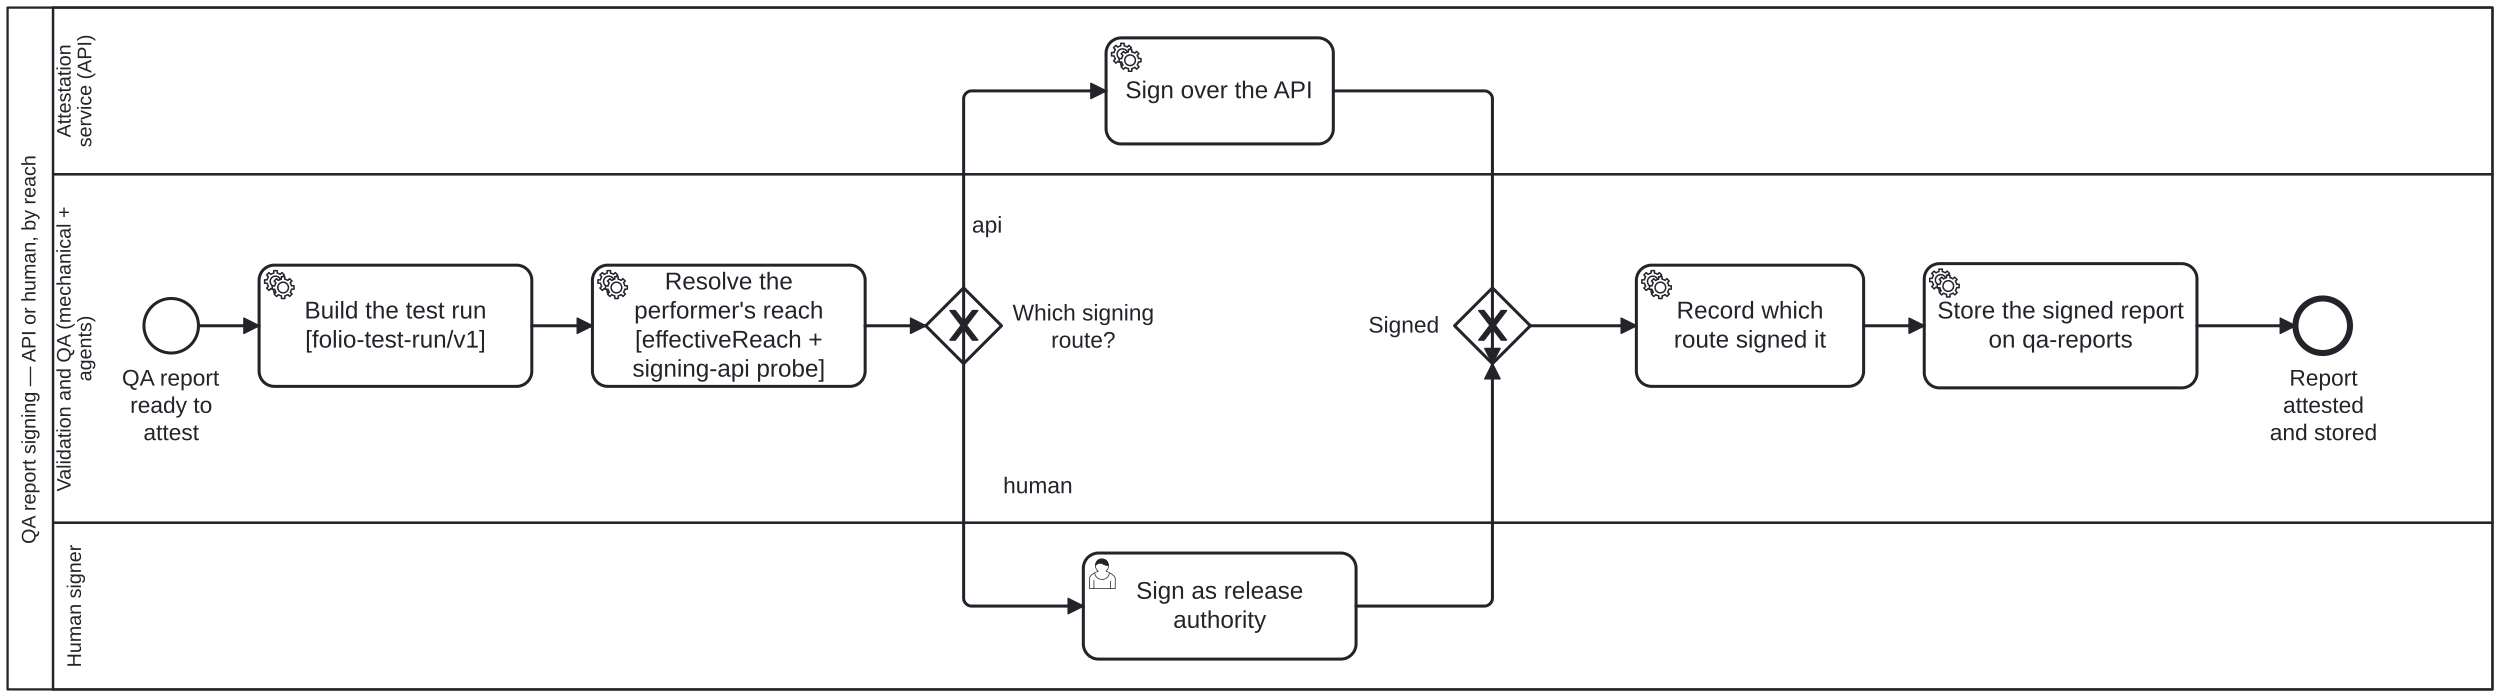
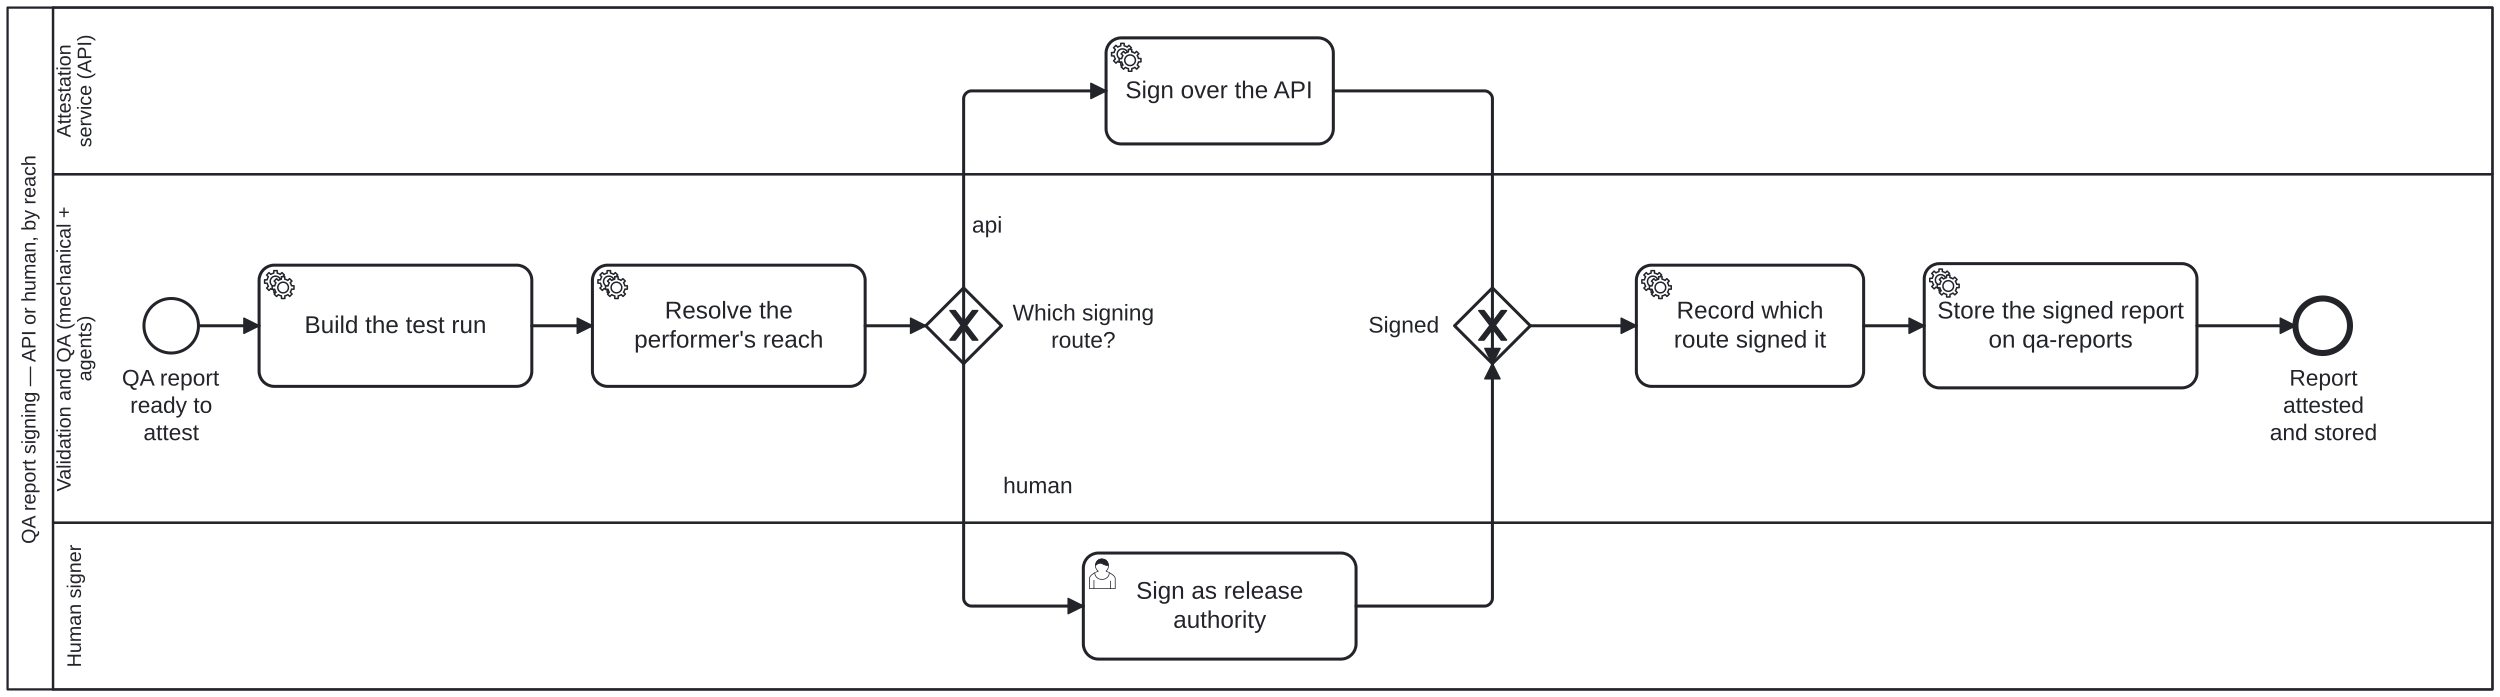
<svg xmlns="http://www.w3.org/2000/svg" width="100%" style="max-width:100%;height:auto" viewBox="155 75 1650 460" version="1.1">
  <rect x="155" y="75" width="1650" height="460" fill="#ffffff" />
  <g class="djs-group">
    <g class="djs-element djs-shape" data-element-id="Participant_QaReportSigning" style="display: block;" transform="matrix(1 0 0 1 160 80)">
      <g class="djs-visual">
        <rect x="0" y="0" width="1640" height="450" rx="0" ry="0" style="stroke-linecap: round; stroke-linejoin: round; stroke: rgb(34, 36, 42); stroke-width: 1.5px; fill: white; fill-opacity: 0.95;" />
        <path style="fill: none; stroke-linecap: round; stroke-linejoin: round; stroke: rgb(34, 36, 42); stroke-width: 1.5px;" d="M30,0L30,450" />
        <text lineHeight="1.05" class="djs-label" transform="matrix(-1.83697e-16 -1 1 -1.83697e-16 0 450)" style="font-family: Arial, sans-serif; font-size: 13px; font-weight: normal; fill: rgb(34, 36, 42);">
          <tspan x="96.022" y="18.413">QA report signing — API or human, by reach</tspan>
        </text>
      </g>
      <rect class="djs-hit djs-hit-all" x="0" y="0" width="1640" height="450" style="fill: none; stroke-opacity: 0; stroke: white; stroke-width: 15px;" />
    </g>
    <g class="djs-children">
      <g class="djs-group">
        <g class="djs-element djs-shape" data-element-id="Lane_Human" style="display: block;" transform="matrix(1 0 0 1 190 420)">
          <g class="djs-visual">
            <rect x="0" y="0" width="1610" height="110" rx="0" ry="0" style="stroke-linecap: round; stroke-linejoin: round; stroke: rgb(34, 36, 42); stroke-width: 1.5px; fill: white; fill-opacity: 0.25;" />
            <text lineHeight="1.05" class="djs-label" transform="matrix(-1.83697e-16 -1 1 -1.83697e-16 0 110)" style="font-family: Arial, sans-serif; font-size: 13px; font-weight: normal; fill: rgb(34, 36, 42);">
              <tspan x="14.537" y="18.413">Human signer</tspan>
            </text>
          </g>
          <rect class="djs-hit djs-hit-all" x="0" y="0" width="1610" height="110" style="fill: none; stroke-opacity: 0; stroke: white; stroke-width: 15px;" />
        </g>
      </g>
      <g class="djs-group">
        <g class="djs-element djs-shape" data-element-id="Lane_Api" style="display: block;" transform="matrix(1 0 0 1 190 80)">
          <g class="djs-visual">
            <rect x="0" y="0" width="1610" height="110" rx="0" ry="0" style="stroke-linecap: round; stroke-linejoin: round; stroke: rgb(34, 36, 42); stroke-width: 1.5px; fill: white; fill-opacity: 0.25;" />
            <text lineHeight="1.05" class="djs-label" transform="matrix(-1.83697e-16 -1 1 -1.83697e-16 0 110)" style="font-family: Arial, sans-serif; font-size: 13px; font-weight: normal; fill: rgb(34, 36, 42);">
              <tspan x="24.287" y="11.588">Attestation </tspan>
              <tspan x="17.8" y="25.238">service (API)</tspan>
            </text>
          </g>
          <rect class="djs-hit djs-hit-all" x="0" y="0" width="1610" height="110" style="fill: none; stroke-opacity: 0; stroke: white; stroke-width: 15px;" />
        </g>
      </g>
      <g class="djs-group">
        <g class="djs-element djs-shape" data-element-id="Lane_Qa" style="display: block;" transform="matrix(1 0 0 1 190 190)">
          <g class="djs-visual">
            <rect x="0" y="0" width="1610" height="230" rx="0" ry="0" style="stroke-linecap: round; stroke-linejoin: round; stroke: rgb(34, 36, 42); stroke-width: 1.5px; fill: white; fill-opacity: 0.25;" />
            <text lineHeight="1.05" class="djs-label" transform="matrix(-1.83697e-16 -1 1 -1.83697e-16 0 230)" style="font-family: Arial, sans-serif; font-size: 13px; font-weight: normal; fill: rgb(34, 36, 42);">
              <tspan x="20.636" y="11.588">Validation and QA (mechanical + </tspan>
              <tspan x="93.32" y="25.238">agents)</tspan>
            </text>
          </g>
          <rect class="djs-hit djs-hit-all" x="0" y="0" width="1610" height="230" style="fill: none; stroke-opacity: 0; stroke: white; stroke-width: 15px;" />
        </g>
      </g>
      <g class="djs-group">
        <g class="djs-element djs-shape" data-element-id="Start_ReportReady" style="display: block;" transform="matrix(1 0 0 1 250 272)">
          <g class="djs-visual">
            <circle cx="18" cy="18" r="18" style="stroke-linecap: round; stroke-linejoin: round; stroke: rgb(34, 36, 42); stroke-width: 2px; fill: white; fill-opacity: 0.95;" />
          </g>
          <rect class="djs-hit djs-hit-all" x="0" y="0" width="36" height="36" style="fill: none; stroke-opacity: 0; stroke: white; stroke-width: 15px;" />
        </g>
      </g>
      <g class="djs-group">
        <g class="djs-element djs-shape" data-element-id="Start_ReportReady_label" style="display: block;" transform="matrix(1 0 0 1 235 316)">
          <g class="djs-visual">
            <text lineHeight="1.2" class="djs-label" style="font-family: Arial, sans-serif; font-size: 15px; font-weight: normal; fill: rgb(34, 36, 42);">
              <tspan x="0.488" y="13.5">QA report </tspan>
              <tspan x="5.9" y="31.5">ready to </tspan>
              <tspan x="14.656" y="49.5">attest</tspan>
            </text>
          </g>
          <rect class="djs-hit djs-hit-all" x="0" y="0" width="66" height="54" style="fill: none; stroke-opacity: 0; stroke: white; stroke-width: 15px;" />
        </g>
      </g>
      <g class="djs-group">
        <g class="djs-element djs-shape" data-element-id="Task_BuildRun" style="display: block;" transform="matrix(1 0 0 1 326 250)">
          <g class="djs-visual">
            <rect x="0" y="0" width="180" height="80" rx="10" ry="10" style="stroke-linecap: round; stroke-linejoin: round; stroke: rgb(34, 36, 42); stroke-width: 2px; fill: white; fill-opacity: 0.95;" />
            <text lineHeight="1.2" class="djs-label" style="font-family: Arial, sans-serif; font-size: 16px; font-weight: normal; fill: rgb(34, 36, 42);">
-               <tspan x="29.965" y="35.2">Build the test run</tspan>
-               <tspan x="30.422" y="54.4">[folio-test-run/v1]</tspan>
+               <tspan x="29.965" y="44.8">Build the test run</tspan>
            </text>
            <circle cx="5" cy="5" r="5" transform="translate(6, 6)" style="stroke-linecap: round; stroke-linejoin: round; stroke: none; stroke-width: 2px; fill: white;" />
            <path d="m 12,18 v -1.713 c 0.352,-0.07 0.704,-0.178 1.048,-0.321 0.344,-0.145 0.666,-0.321 0.966,-0.521 l 1.194,1.18 1.567,-1.577 -1.195,-1.18 c 0.403,-0.614 0.683,-1.299 0.825,-2.018 l 1.622,-0.01 v -2.22 l -1.637,0.01 c -0.073,-0.352 -0.178,-0.7 -0.324,-1.044 -0.145,-0.344 -0.321,-0.664 -0.523,-0.962 l 1.131,-1.136 -1.583,-1.563 -1.13,1.136 c -0.614,-0.401 -1.303,-0.681 -2.023,-0.822 l 0.009,-1.619 h -2.241 l 0.004,1.631 c -0.354,0.074 -0.705,0.18 -1.05,0.324 -0.344,0.144 -0.665,0.321 -0.964,0.52 l -1.17,-1.158 -1.567,1.579 1.168,1.157 c -0.403,0.613 -0.683,1.298 -0.825,2.017 l -1.659,0.003 v 2.222 l 1.672,-0.006 c 0.073,0.351 0.18,0.702 0.324,1.045 0.145,0.344 0.321,0.664 0.523,0.961 l -1.199,1.197 1.584,1.56 1.196,-1.193 c 0.614,0.403 1.303,0.682 2.023,0.823 l 7.19e-4,1.699 h 2.227 z m 0.221,-3.996 c -1.789,0.75 -3.858,-0.093 -4.61,-1.874 -0.752,-1.783 0.091,-3.846 1.88,-4.596 1.788,-0.749 3.857,0.093 4.609,1.874 0.752,1.782 -0.091,3.846 -1.88,4.596 z" style="fill: white; stroke-linecap: round; stroke-linejoin: round; stroke: rgb(34, 36, 42); stroke-width: 1px;" />
            <circle cx="5" cy="5" r="5" transform="translate(11, 10)" style="stroke-linecap: round; stroke-linejoin: round; stroke: none; stroke-width: 2px; fill: white;" />
            <path d="m 17,22 v -1.713 c 0.352,-0.07 0.704,-0.178 1.048,-0.321 0.344,-0.145 0.666,-0.321 0.966,-0.521 l 1.194,1.18 1.567,-1.577 -1.195,-1.18 c 0.403,-0.614 0.683,-1.299 0.825,-2.018 l 1.622,-0.01 v -2.22 l -1.637,0.01 c -0.073,-0.352 -0.178,-0.7 -0.324,-1.044 -0.145,-0.344 -0.321,-0.664 -0.523,-0.962 l 1.131,-1.136 -1.583,-1.563 -1.13,1.136 c -0.614,-0.401 -1.303,-0.681 -2.023,-0.822 l 0.009,-1.619 h -2.241 l 0.004,1.631 c -0.354,0.074 -0.705,0.18 -1.05,0.324 -0.344,0.144 -0.665,0.321 -0.964,0.52 l -1.17,-1.158 -1.567,1.579 1.168,1.157 c -0.403,0.613 -0.683,1.298 -0.825,2.017 l -1.659,0.003 v 2.222 l 1.672,-0.006 c 0.073,0.351 0.18,0.702 0.324,1.045 0.145,0.344 0.321,0.664 0.523,0.961 l -1.199,1.197 1.584,1.56 1.196,-1.193 c 0.614,0.403 1.303,0.682 2.023,0.823 l 7.19e-4,1.699 h 2.227 z m 0.221,-3.996 c -1.789,0.75 -3.858,-0.093 -4.61,-1.874 -0.752,-1.783 0.091,-3.846 1.88,-4.596 1.788,-0.749 3.857,0.093 4.609,1.874 0.752,1.782 -0.091,3.846 -1.88,4.596 z" style="fill: white; stroke-linecap: round; stroke-linejoin: round; stroke: rgb(34, 36, 42); stroke-width: 1px;" />
          </g>
          <rect class="djs-hit djs-hit-all" x="0" y="0" width="180" height="80" style="fill: none; stroke-opacity: 0; stroke: white; stroke-width: 15px;" />
        </g>
      </g>
      <g class="djs-group">
        <g class="djs-element djs-shape" data-element-id="Task_ResolveReach" style="display: block;" transform="matrix(1 0 0 1 546 250)">
          <g class="djs-visual">
            <rect x="0" y="0" width="180" height="80" rx="10" ry="10" style="stroke-linecap: round; stroke-linejoin: round; stroke: rgb(34, 36, 42); stroke-width: 2px; fill: white; fill-opacity: 0.95;" />
            <text lineHeight="1.2" class="djs-label" style="font-family: Arial, sans-serif; font-size: 16px; font-weight: normal; fill: rgb(34, 36, 42);">
-               <tspan x="47.754" y="16">Resolve the </tspan>
-               <tspan x="27.562" y="35.2">performer's reach</tspan>
-               <tspan x="28.109" y="54.4">[effectiveReach + </tspan>
-               <tspan x="26.402" y="73.6">signing-api probe]</tspan>
+               <tspan x="47.754" y="35.2">Resolve the </tspan>
+               <tspan x="27.562" y="54.4">performer's reach</tspan>
            </text>
            <circle cx="5" cy="5" r="5" transform="translate(6, 6)" style="stroke-linecap: round; stroke-linejoin: round; stroke: none; stroke-width: 2px; fill: white;" />
            <path d="m 12,18 v -1.713 c 0.352,-0.07 0.704,-0.178 1.048,-0.321 0.344,-0.145 0.666,-0.321 0.966,-0.521 l 1.194,1.18 1.567,-1.577 -1.195,-1.18 c 0.403,-0.614 0.683,-1.299 0.825,-2.018 l 1.622,-0.01 v -2.22 l -1.637,0.01 c -0.073,-0.352 -0.178,-0.7 -0.324,-1.044 -0.145,-0.344 -0.321,-0.664 -0.523,-0.962 l 1.131,-1.136 -1.583,-1.563 -1.13,1.136 c -0.614,-0.401 -1.303,-0.681 -2.023,-0.822 l 0.009,-1.619 h -2.241 l 0.004,1.631 c -0.354,0.074 -0.705,0.18 -1.05,0.324 -0.344,0.144 -0.665,0.321 -0.964,0.52 l -1.17,-1.158 -1.567,1.579 1.168,1.157 c -0.403,0.613 -0.683,1.298 -0.825,2.017 l -1.659,0.003 v 2.222 l 1.672,-0.006 c 0.073,0.351 0.18,0.702 0.324,1.045 0.145,0.344 0.321,0.664 0.523,0.961 l -1.199,1.197 1.584,1.56 1.196,-1.193 c 0.614,0.403 1.303,0.682 2.023,0.823 l 7.19e-4,1.699 h 2.227 z m 0.221,-3.996 c -1.789,0.75 -3.858,-0.093 -4.61,-1.874 -0.752,-1.783 0.091,-3.846 1.88,-4.596 1.788,-0.749 3.857,0.093 4.609,1.874 0.752,1.782 -0.091,3.846 -1.88,4.596 z" style="fill: white; stroke-linecap: round; stroke-linejoin: round; stroke: rgb(34, 36, 42); stroke-width: 1px;" />
            <circle cx="5" cy="5" r="5" transform="translate(11, 10)" style="stroke-linecap: round; stroke-linejoin: round; stroke: none; stroke-width: 2px; fill: white;" />
            <path d="m 17,22 v -1.713 c 0.352,-0.07 0.704,-0.178 1.048,-0.321 0.344,-0.145 0.666,-0.321 0.966,-0.521 l 1.194,1.18 1.567,-1.577 -1.195,-1.18 c 0.403,-0.614 0.683,-1.299 0.825,-2.018 l 1.622,-0.01 v -2.22 l -1.637,0.01 c -0.073,-0.352 -0.178,-0.7 -0.324,-1.044 -0.145,-0.344 -0.321,-0.664 -0.523,-0.962 l 1.131,-1.136 -1.583,-1.563 -1.13,1.136 c -0.614,-0.401 -1.303,-0.681 -2.023,-0.822 l 0.009,-1.619 h -2.241 l 0.004,1.631 c -0.354,0.074 -0.705,0.18 -1.05,0.324 -0.344,0.144 -0.665,0.321 -0.964,0.52 l -1.17,-1.158 -1.567,1.579 1.168,1.157 c -0.403,0.613 -0.683,1.298 -0.825,2.017 l -1.659,0.003 v 2.222 l 1.672,-0.006 c 0.073,0.351 0.18,0.702 0.324,1.045 0.145,0.344 0.321,0.664 0.523,0.961 l -1.199,1.197 1.584,1.56 1.196,-1.193 c 0.614,0.403 1.303,0.682 2.023,0.823 l 7.19e-4,1.699 h 2.227 z m 0.221,-3.996 c -1.789,0.75 -3.858,-0.093 -4.61,-1.874 -0.752,-1.783 0.091,-3.846 1.88,-4.596 1.788,-0.749 3.857,0.093 4.609,1.874 0.752,1.782 -0.091,3.846 -1.88,4.596 z" style="fill: white; stroke-linecap: round; stroke-linejoin: round; stroke: rgb(34, 36, 42); stroke-width: 1px;" />
          </g>
          <rect class="djs-hit djs-hit-all" x="0" y="0" width="180" height="80" style="fill: none; stroke-opacity: 0; stroke: white; stroke-width: 15px;" />
        </g>
      </g>
      <g class="djs-group">
        <g class="djs-element djs-shape" data-element-id="Gateway_SigningRoute" style="display: block;" transform="matrix(1 0 0 1 766 265)">
          <g class="djs-visual">
            <polygon points="25,0 50,25 25,50 0,25" style="stroke-linecap: round; stroke-linejoin: round; stroke: rgb(34, 36, 42); stroke-width: 2px; fill: white; fill-opacity: 0.95;" />
            <path d="m 16,15 7.429,9.714 -7.429,9.714 3.429,0 5.714,-7.464 5.714,7.464 3.429,0 -7.429,-9.714 7.429,-9.714 -3.429,0 -5.714,7.464 -5.714,-7.464 -3.429,0 z" style="fill: rgb(34, 36, 42); stroke-linecap: round; stroke-linejoin: round; stroke: rgb(34, 36, 42); stroke-width: 1px;" />
          </g>
          <rect class="djs-hit djs-hit-all" x="0" y="0" width="50" height="50" style="fill: none; stroke-opacity: 0; stroke: white; stroke-width: 15px;" />
        </g>
      </g>
      <g class="djs-group">
        <g class="djs-element djs-shape" data-element-id="Gateway_SigningRoute_label" style="display: block;" transform="matrix(1 0 0 1 823 273)">
          <g class="djs-visual">
            <text lineHeight="1.2" class="djs-label" style="font-family: Arial, sans-serif; font-size: 15px; font-weight: normal; fill: rgb(34, 36, 42);">
              <tspan x="0.312" y="13.5">Which signing</tspan>
              <tspan x="25.734" y="31.5">route?</tspan>
            </text>
          </g>
          <rect class="djs-hit djs-hit-all" x="0" y="0" width="94" height="36" style="fill: none; stroke-opacity: 0; stroke: white; stroke-width: 15px;" />
        </g>
      </g>
      <g class="djs-group">
        <g class="djs-element djs-shape" data-element-id="Task_ApiSign" style="display: block;" transform="matrix(1 0 0 1 885 100)">
          <g class="djs-visual">
            <rect x="0" y="0" width="150" height="70" rx="10" ry="10" style="stroke-linecap: round; stroke-linejoin: round; stroke: rgb(34, 36, 42); stroke-width: 2px; fill: white; fill-opacity: 0.95;" />
            <text lineHeight="1.2" class="djs-label" style="font-family: Arial, sans-serif; font-size: 16px; font-weight: normal; fill: rgb(34, 36, 42);">
              <tspan x="12.742" y="39.8">Sign over the API</tspan>
            </text>
            <circle cx="5" cy="5" r="5" transform="translate(6, 6)" style="stroke-linecap: round; stroke-linejoin: round; stroke: none; stroke-width: 2px; fill: white;" />
            <path d="m 12,18 v -1.713 c 0.352,-0.07 0.704,-0.178 1.048,-0.321 0.344,-0.145 0.666,-0.321 0.966,-0.521 l 1.194,1.18 1.567,-1.577 -1.195,-1.18 c 0.403,-0.614 0.683,-1.299 0.825,-2.018 l 1.622,-0.01 v -2.22 l -1.637,0.01 c -0.073,-0.352 -0.178,-0.7 -0.324,-1.044 -0.145,-0.344 -0.321,-0.664 -0.523,-0.962 l 1.131,-1.136 -1.583,-1.563 -1.13,1.136 c -0.614,-0.401 -1.303,-0.681 -2.023,-0.822 l 0.009,-1.619 h -2.241 l 0.004,1.631 c -0.354,0.074 -0.705,0.18 -1.05,0.324 -0.344,0.144 -0.665,0.321 -0.964,0.52 l -1.17,-1.158 -1.567,1.579 1.168,1.157 c -0.403,0.613 -0.683,1.298 -0.825,2.017 l -1.659,0.003 v 2.222 l 1.672,-0.006 c 0.073,0.351 0.18,0.702 0.324,1.045 0.145,0.344 0.321,0.664 0.523,0.961 l -1.199,1.197 1.584,1.56 1.196,-1.193 c 0.614,0.403 1.303,0.682 2.023,0.823 l 7.19e-4,1.699 h 2.227 z m 0.221,-3.996 c -1.789,0.75 -3.858,-0.093 -4.61,-1.874 -0.752,-1.783 0.091,-3.846 1.88,-4.596 1.788,-0.749 3.857,0.093 4.609,1.874 0.752,1.782 -0.091,3.846 -1.88,4.596 z" style="fill: white; stroke-linecap: round; stroke-linejoin: round; stroke: rgb(34, 36, 42); stroke-width: 1px;" />
            <circle cx="5" cy="5" r="5" transform="translate(11, 10)" style="stroke-linecap: round; stroke-linejoin: round; stroke: none; stroke-width: 2px; fill: white;" />
            <path d="m 17,22 v -1.713 c 0.352,-0.07 0.704,-0.178 1.048,-0.321 0.344,-0.145 0.666,-0.321 0.966,-0.521 l 1.194,1.18 1.567,-1.577 -1.195,-1.18 c 0.403,-0.614 0.683,-1.299 0.825,-2.018 l 1.622,-0.01 v -2.22 l -1.637,0.01 c -0.073,-0.352 -0.178,-0.7 -0.324,-1.044 -0.145,-0.344 -0.321,-0.664 -0.523,-0.962 l 1.131,-1.136 -1.583,-1.563 -1.13,1.136 c -0.614,-0.401 -1.303,-0.681 -2.023,-0.822 l 0.009,-1.619 h -2.241 l 0.004,1.631 c -0.354,0.074 -0.705,0.18 -1.05,0.324 -0.344,0.144 -0.665,0.321 -0.964,0.52 l -1.17,-1.158 -1.567,1.579 1.168,1.157 c -0.403,0.613 -0.683,1.298 -0.825,2.017 l -1.659,0.003 v 2.222 l 1.672,-0.006 c 0.073,0.351 0.18,0.702 0.324,1.045 0.145,0.344 0.321,0.664 0.523,0.961 l -1.199,1.197 1.584,1.56 1.196,-1.193 c 0.614,0.403 1.303,0.682 2.023,0.823 l 7.19e-4,1.699 h 2.227 z m 0.221,-3.996 c -1.789,0.75 -3.858,-0.093 -4.61,-1.874 -0.752,-1.783 0.091,-3.846 1.88,-4.596 1.788,-0.749 3.857,0.093 4.609,1.874 0.752,1.782 -0.091,3.846 -1.88,4.596 z" style="fill: white; stroke-linecap: round; stroke-linejoin: round; stroke: rgb(34, 36, 42); stroke-width: 1px;" />
          </g>
          <rect class="djs-hit djs-hit-all" x="0" y="0" width="150" height="70" style="fill: none; stroke-opacity: 0; stroke: white; stroke-width: 15px;" />
        </g>
      </g>
      <g class="djs-group">
        <g class="djs-element djs-shape" data-element-id="Task_HumanSign" style="display: block;" transform="matrix(1 0 0 1 870 440)">
          <g class="djs-visual">
            <rect x="0" y="0" width="180" height="70" rx="10" ry="10" style="stroke-linecap: round; stroke-linejoin: round; stroke: rgb(34, 36, 42); stroke-width: 2px; fill: white; fill-opacity: 0.95;" />
            <text lineHeight="1.2" class="djs-label" style="font-family: Arial, sans-serif; font-size: 16px; font-weight: normal; fill: rgb(34, 36, 42);">
              <tspan x="34.855" y="30.2">Sign as release </tspan>
              <tspan x="59.316" y="49.4">authority</tspan>
            </text>
            <path d="m 15,12 c 0.909,-0.845 1.594,-2.049 1.594,-3.385 0,-2.554 -1.805,-4.622 -4.357,-4.622 -2.552,0 -4.288,2.068 -4.288,4.622 0,1.348 0.974,2.562 1.896,3.405 -0.529,0.187 -5.669,2.097 -5.794,4.756 v 6.718 h 17 v -6.718 c 0,-2.298 -5.528,-4.595 -6.051,-4.776 zm -8,6 l 0,5.5 m 11,0 l 0,-5" style="fill: white; stroke-linecap: round; stroke-linejoin: round; stroke: rgb(34, 36, 42); stroke-width: 0.5px;" />
            <path d="m 15,12 m 2.162,1.009 c 0,2.447 -2.158,4.431 -4.821,4.431 -2.665,0 -4.822,-1.981 -4.822,-4.431 " style="fill: white; stroke-linecap: round; stroke-linejoin: round; stroke: rgb(34, 36, 42); stroke-width: 0.5px;" />
            <path d="m 15,12 m -6.9,-3.80 c 0,0 2.251,-2.358 4.274,-1.177 2.024,1.181 4.221,1.537 4.124,0.965 -0.098,-0.57 -0.117,-3.791 -4.191,-4.136 -3.575,0.001 -4.208,3.367 -4.207,4.348 z" style="fill: rgb(34, 36, 42); stroke-linecap: round; stroke-linejoin: round; stroke: rgb(34, 36, 42); stroke-width: 0.5px;" />
          </g>
          <rect class="djs-hit djs-hit-all" x="0" y="0" width="180" height="70" style="fill: none; stroke-opacity: 0; stroke: white; stroke-width: 15px;" />
        </g>
      </g>
      <g class="djs-group">
        <g class="djs-element djs-shape" data-element-id="Gateway_Signed" style="display: block;" transform="matrix(1 0 0 1 1115 265)">
          <g class="djs-visual">
            <polygon points="25,0 50,25 25,50 0,25" style="stroke-linecap: round; stroke-linejoin: round; stroke: rgb(34, 36, 42); stroke-width: 2px; fill: white; fill-opacity: 0.95;" />
            <path d="m 16,15 7.429,9.714 -7.429,9.714 3.429,0 5.714,-7.464 5.714,7.464 3.429,0 -7.429,-9.714 7.429,-9.714 -3.429,0 -5.714,7.464 -5.714,-7.464 -3.429,0 z" style="fill: rgb(34, 36, 42); stroke-linecap: round; stroke-linejoin: round; stroke: rgb(34, 36, 42); stroke-width: 1px;" />
          </g>
          <rect class="djs-hit djs-hit-all" x="0" y="0" width="50" height="50" style="fill: none; stroke-opacity: 0; stroke: white; stroke-width: 15px;" />
        </g>
      </g>
      <g class="djs-group">
        <g class="djs-element djs-shape" data-element-id="Gateway_Signed_label" style="display: block;" transform="matrix(1 0 0 1 1058 281)">
          <g class="djs-visual">
            <text lineHeight="1.2" class="djs-label" style="font-family: Arial, sans-serif; font-size: 15px; font-weight: normal; fill: rgb(34, 36, 42);">
              <tspan x="0.147" y="13.5">Signed</tspan>
            </text>
          </g>
          <rect class="djs-hit djs-hit-all" x="0" y="0" width="47" height="18" style="fill: none; stroke-opacity: 0; stroke: white; stroke-width: 15px;" />
        </g>
      </g>
      <g class="djs-group">
        <g class="djs-element djs-shape" data-element-id="Task_RecordAttestation" style="display: block;" transform="matrix(1 0 0 1 1235 250)">
          <g class="djs-visual">
            <rect x="0" y="0" width="150" height="80" rx="10" ry="10" style="stroke-linecap: round; stroke-linejoin: round; stroke: rgb(34, 36, 42); stroke-width: 2px; fill: white; fill-opacity: 0.95;" />
            <text lineHeight="1.2" class="djs-label" style="font-family: Arial, sans-serif; font-size: 16px; font-weight: normal; fill: rgb(34, 36, 42);">
              <tspan x="26.535" y="35.2">Record which </tspan>
              <tspan x="24.746" y="54.4">route signed it</tspan>
            </text>
            <circle cx="5" cy="5" r="5" transform="translate(6, 6)" style="stroke-linecap: round; stroke-linejoin: round; stroke: none; stroke-width: 2px; fill: white;" />
            <path d="m 12,18 v -1.713 c 0.352,-0.07 0.704,-0.178 1.048,-0.321 0.344,-0.145 0.666,-0.321 0.966,-0.521 l 1.194,1.18 1.567,-1.577 -1.195,-1.18 c 0.403,-0.614 0.683,-1.299 0.825,-2.018 l 1.622,-0.01 v -2.22 l -1.637,0.01 c -0.073,-0.352 -0.178,-0.7 -0.324,-1.044 -0.145,-0.344 -0.321,-0.664 -0.523,-0.962 l 1.131,-1.136 -1.583,-1.563 -1.13,1.136 c -0.614,-0.401 -1.303,-0.681 -2.023,-0.822 l 0.009,-1.619 h -2.241 l 0.004,1.631 c -0.354,0.074 -0.705,0.18 -1.05,0.324 -0.344,0.144 -0.665,0.321 -0.964,0.52 l -1.17,-1.158 -1.567,1.579 1.168,1.157 c -0.403,0.613 -0.683,1.298 -0.825,2.017 l -1.659,0.003 v 2.222 l 1.672,-0.006 c 0.073,0.351 0.18,0.702 0.324,1.045 0.145,0.344 0.321,0.664 0.523,0.961 l -1.199,1.197 1.584,1.56 1.196,-1.193 c 0.614,0.403 1.303,0.682 2.023,0.823 l 7.19e-4,1.699 h 2.227 z m 0.221,-3.996 c -1.789,0.75 -3.858,-0.093 -4.61,-1.874 -0.752,-1.783 0.091,-3.846 1.88,-4.596 1.788,-0.749 3.857,0.093 4.609,1.874 0.752,1.782 -0.091,3.846 -1.88,4.596 z" style="fill: white; stroke-linecap: round; stroke-linejoin: round; stroke: rgb(34, 36, 42); stroke-width: 1px;" />
            <circle cx="5" cy="5" r="5" transform="translate(11, 10)" style="stroke-linecap: round; stroke-linejoin: round; stroke: none; stroke-width: 2px; fill: white;" />
            <path d="m 17,22 v -1.713 c 0.352,-0.07 0.704,-0.178 1.048,-0.321 0.344,-0.145 0.666,-0.321 0.966,-0.521 l 1.194,1.18 1.567,-1.577 -1.195,-1.18 c 0.403,-0.614 0.683,-1.299 0.825,-2.018 l 1.622,-0.01 v -2.22 l -1.637,0.01 c -0.073,-0.352 -0.178,-0.7 -0.324,-1.044 -0.145,-0.344 -0.321,-0.664 -0.523,-0.962 l 1.131,-1.136 -1.583,-1.563 -1.13,1.136 c -0.614,-0.401 -1.303,-0.681 -2.023,-0.822 l 0.009,-1.619 h -2.241 l 0.004,1.631 c -0.354,0.074 -0.705,0.18 -1.05,0.324 -0.344,0.144 -0.665,0.321 -0.964,0.52 l -1.17,-1.158 -1.567,1.579 1.168,1.157 c -0.403,0.613 -0.683,1.298 -0.825,2.017 l -1.659,0.003 v 2.222 l 1.672,-0.006 c 0.073,0.351 0.18,0.702 0.324,1.045 0.145,0.344 0.321,0.664 0.523,0.961 l -1.199,1.197 1.584,1.56 1.196,-1.193 c 0.614,0.403 1.303,0.682 2.023,0.823 l 7.19e-4,1.699 h 2.227 z m 0.221,-3.996 c -1.789,0.75 -3.858,-0.093 -4.61,-1.874 -0.752,-1.783 0.091,-3.846 1.88,-4.596 1.788,-0.749 3.857,0.093 4.609,1.874 0.752,1.782 -0.091,3.846 -1.88,4.596 z" style="fill: white; stroke-linecap: round; stroke-linejoin: round; stroke: rgb(34, 36, 42); stroke-width: 1px;" />
          </g>
          <rect class="djs-hit djs-hit-all" x="0" y="0" width="150" height="80" style="fill: none; stroke-opacity: 0; stroke: white; stroke-width: 15px;" />
        </g>
      </g>
      <g class="djs-group">
        <g class="djs-element djs-shape" data-element-id="Task_StoreSigned" style="display: block;" transform="matrix(1 0 0 1 1425 249)">
          <g class="djs-visual">
            <rect x="0" y="0" width="180" height="82" rx="10" ry="10" style="stroke-linecap: round; stroke-linejoin: round; stroke: rgb(34, 36, 42); stroke-width: 2px; fill: white; fill-opacity: 0.95;" />
            <text lineHeight="1.2" class="djs-label" style="font-family: Arial, sans-serif; font-size: 16px; font-weight: normal; fill: rgb(34, 36, 42);">
              <tspan x="8.617" y="36.2">Store the signed report</tspan>
              <tspan x="42.418" y="55.4">on qa-reports</tspan>
            </text>
            <circle cx="5" cy="5" r="5" transform="translate(6, 6)" style="stroke-linecap: round; stroke-linejoin: round; stroke: none; stroke-width: 2px; fill: white;" />
            <path d="m 12,18 v -1.713 c 0.352,-0.07 0.704,-0.178 1.048,-0.321 0.344,-0.145 0.666,-0.321 0.966,-0.521 l 1.194,1.18 1.567,-1.577 -1.195,-1.18 c 0.403,-0.614 0.683,-1.299 0.825,-2.018 l 1.622,-0.01 v -2.22 l -1.637,0.01 c -0.073,-0.352 -0.178,-0.7 -0.324,-1.044 -0.145,-0.344 -0.321,-0.664 -0.523,-0.962 l 1.131,-1.136 -1.583,-1.563 -1.13,1.136 c -0.614,-0.401 -1.303,-0.681 -2.023,-0.822 l 0.009,-1.619 h -2.241 l 0.004,1.631 c -0.354,0.074 -0.705,0.18 -1.05,0.324 -0.344,0.144 -0.665,0.321 -0.964,0.52 l -1.17,-1.158 -1.567,1.579 1.168,1.157 c -0.403,0.613 -0.683,1.298 -0.825,2.017 l -1.659,0.003 v 2.222 l 1.672,-0.006 c 0.073,0.351 0.18,0.702 0.324,1.045 0.145,0.344 0.321,0.664 0.523,0.961 l -1.199,1.197 1.584,1.56 1.196,-1.193 c 0.614,0.403 1.303,0.682 2.023,0.823 l 7.19e-4,1.699 h 2.227 z m 0.221,-3.996 c -1.789,0.75 -3.858,-0.093 -4.61,-1.874 -0.752,-1.783 0.091,-3.846 1.88,-4.596 1.788,-0.749 3.857,0.093 4.609,1.874 0.752,1.782 -0.091,3.846 -1.88,4.596 z" style="fill: white; stroke-linecap: round; stroke-linejoin: round; stroke: rgb(34, 36, 42); stroke-width: 1px;" />
            <circle cx="5" cy="5" r="5" transform="translate(11, 10)" style="stroke-linecap: round; stroke-linejoin: round; stroke: none; stroke-width: 2px; fill: white;" />
            <path d="m 17,22 v -1.713 c 0.352,-0.07 0.704,-0.178 1.048,-0.321 0.344,-0.145 0.666,-0.321 0.966,-0.521 l 1.194,1.18 1.567,-1.577 -1.195,-1.18 c 0.403,-0.614 0.683,-1.299 0.825,-2.018 l 1.622,-0.01 v -2.22 l -1.637,0.01 c -0.073,-0.352 -0.178,-0.7 -0.324,-1.044 -0.145,-0.344 -0.321,-0.664 -0.523,-0.962 l 1.131,-1.136 -1.583,-1.563 -1.13,1.136 c -0.614,-0.401 -1.303,-0.681 -2.023,-0.822 l 0.009,-1.619 h -2.241 l 0.004,1.631 c -0.354,0.074 -0.705,0.18 -1.05,0.324 -0.344,0.144 -0.665,0.321 -0.964,0.52 l -1.17,-1.158 -1.567,1.579 1.168,1.157 c -0.403,0.613 -0.683,1.298 -0.825,2.017 l -1.659,0.003 v 2.222 l 1.672,-0.006 c 0.073,0.351 0.18,0.702 0.324,1.045 0.145,0.344 0.321,0.664 0.523,0.961 l -1.199,1.197 1.584,1.56 1.196,-1.193 c 0.614,0.403 1.303,0.682 2.023,0.823 l 7.19e-4,1.699 h 2.227 z m 0.221,-3.996 c -1.789,0.75 -3.858,-0.093 -4.61,-1.874 -0.752,-1.783 0.091,-3.846 1.88,-4.596 1.788,-0.749 3.857,0.093 4.609,1.874 0.752,1.782 -0.091,3.846 -1.88,4.596 z" style="fill: white; stroke-linecap: round; stroke-linejoin: round; stroke: rgb(34, 36, 42); stroke-width: 1px;" />
          </g>
          <rect class="djs-hit djs-hit-all" x="0" y="0" width="180" height="82" style="fill: none; stroke-opacity: 0; stroke: white; stroke-width: 15px;" />
        </g>
      </g>
      <g class="djs-group">
        <g class="djs-element djs-shape" data-element-id="End_Signed" style="display: block;" transform="matrix(1 0 0 1 1670 272)">
          <g class="djs-visual">
            <circle cx="18" cy="18" r="18" style="stroke-linecap: round; stroke-linejoin: round; stroke: rgb(34, 36, 42); stroke-width: 4px; fill: white; fill-opacity: 0.95;" />
          </g>
          <rect class="djs-hit djs-hit-all" x="0" y="0" width="36" height="36" style="fill: none; stroke-opacity: 0; stroke: white; stroke-width: 15px;" />
        </g>
      </g>
      <g class="djs-group">
        <g class="djs-element djs-shape" data-element-id="End_Signed_label" style="display: block;" transform="matrix(1 0 0 1 1653 316)">
          <g class="djs-visual">
            <text lineHeight="1.2" class="djs-label" style="font-family: Arial, sans-serif; font-size: 15px; font-weight: normal; fill: rgb(34, 36, 42);">
              <tspan x="12.989" y="13.5">Report </tspan>
              <tspan x="8.814" y="31.5">attested</tspan>
              <tspan x="0.058" y="49.5">and stored</tspan>
            </text>
          </g>
          <rect class="djs-hit djs-hit-all" x="0" y="0" width="71" height="54" style="fill: none; stroke-opacity: 0; stroke: white; stroke-width: 15px;" />
        </g>
      </g>
      <g class="djs-group">
        <g class="djs-element djs-connection" data-element-id="S01" style="display: block;">
          <g class="djs-visual">
            <defs>
              <marker id="folio-marker-1" viewBox="0 0 20 20" refX="11" refY="10" markerWidth="10" markerHeight="10" orient="auto">
                <path d="M 1 5 L 11 10 L 1 15 Z" style="stroke-linecap: round; stroke-linejoin: round; stroke: rgb(34, 36, 42); stroke-width: 1px; fill: rgb(34, 36, 42);" />
              </marker>
            </defs>
            <path data-corner-radius="5" style="fill: none; stroke-linecap: round; stroke-linejoin: round; stroke: rgb(34, 36, 42); stroke-width: 2px; marker-end: url('#folio-marker-1');" d="M286,290L326,290" />
          </g>
          <path d="M286,290L326,290" class="djs-hit djs-hit-stroke" style="fill: none; stroke-opacity: 0; stroke: white; stroke-width: 15px;" />
        </g>
      </g>
      <g class="djs-group">
        <g class="djs-element djs-connection" data-element-id="S02" style="display: block;">
          <g class="djs-visual">
            <defs>
              <marker id="folio-marker-2" viewBox="0 0 20 20" refX="11" refY="10" markerWidth="10" markerHeight="10" orient="auto">
                <path d="M 1 5 L 11 10 L 1 15 Z" style="stroke-linecap: round; stroke-linejoin: round; stroke: rgb(34, 36, 42); stroke-width: 1px; fill: rgb(34, 36, 42);" />
              </marker>
            </defs>
            <path data-corner-radius="5" style="fill: none; stroke-linecap: round; stroke-linejoin: round; stroke: rgb(34, 36, 42); stroke-width: 2px; marker-end: url('#folio-marker-2');" d="M506,290L546,290" />
          </g>
          <path d="M506,290L546,290" class="djs-hit djs-hit-stroke" style="fill: none; stroke-opacity: 0; stroke: white; stroke-width: 15px;" />
        </g>
      </g>
      <g class="djs-group">
        <g class="djs-element djs-connection" data-element-id="S03" style="display: block;">
          <g class="djs-visual">
            <defs>
              <marker id="folio-marker-3" viewBox="0 0 20 20" refX="11" refY="10" markerWidth="10" markerHeight="10" orient="auto">
                <path d="M 1 5 L 11 10 L 1 15 Z" style="stroke-linecap: round; stroke-linejoin: round; stroke: rgb(34, 36, 42); stroke-width: 1px; fill: rgb(34, 36, 42);" />
              </marker>
            </defs>
            <path data-corner-radius="5" style="fill: none; stroke-linecap: round; stroke-linejoin: round; stroke: rgb(34, 36, 42); stroke-width: 2px; marker-end: url('#folio-marker-3');" d="M726,290L766,290" />
          </g>
          <path d="M726,290L766,290" class="djs-hit djs-hit-stroke" style="fill: none; stroke-opacity: 0; stroke: white; stroke-width: 15px;" />
        </g>
      </g>
      <g class="djs-group">
        <g class="djs-element djs-connection" data-element-id="S04" style="display: block;">
          <g class="djs-visual">
            <defs>
              <marker id="folio-marker-4" viewBox="0 0 20 20" refX="11" refY="10" markerWidth="10" markerHeight="10" orient="auto">
                <path d="M 1 5 L 11 10 L 1 15 Z" style="stroke-linecap: round; stroke-linejoin: round; stroke: rgb(34, 36, 42); stroke-width: 1px; fill: rgb(34, 36, 42);" />
              </marker>
            </defs>
            <path data-corner-radius="5" style="fill: none; stroke-linecap: round; stroke-linejoin: round; stroke: rgb(34, 36, 42); stroke-width: 2px; marker-end: url('#folio-marker-4');" d="M791,315L791,140C791,137.5,793.5,135,796,135L885,135" />
          </g>
          <path d="M791,315L791,135L885,135" class="djs-hit djs-hit-stroke" style="fill: none; stroke-opacity: 0; stroke: white; stroke-width: 15px;" />
        </g>
      </g>
      <g class="djs-group">
        <g class="djs-element djs-shape" data-element-id="S04_label" style="display: block;" transform="matrix(1 0 0 1 796 215)">
          <g class="djs-visual">
            <text lineHeight="1.2" class="djs-label" style="font-family: Arial, sans-serif; font-size: 15px; font-weight: normal; fill: rgb(34, 36, 42);">
              <tspan x="0.491" y="13.5">api</tspan>
            </text>
          </g>
          <rect class="djs-hit djs-hit-all" x="0" y="0" width="21" height="18" style="fill: none; stroke-opacity: 0; stroke: white; stroke-width: 15px;" />
        </g>
      </g>
      <g class="djs-group">
        <g class="djs-element djs-connection" data-element-id="S05" style="display: block;">
          <g class="djs-visual">
            <defs>
              <marker id="folio-marker-5" viewBox="0 0 20 20" refX="11" refY="10" markerWidth="10" markerHeight="10" orient="auto">
                <path d="M 1 5 L 11 10 L 1 15 Z" style="stroke-linecap: round; stroke-linejoin: round; stroke: rgb(34, 36, 42); stroke-width: 1px; fill: rgb(34, 36, 42);" />
              </marker>
            </defs>
            <path data-corner-radius="5" style="fill: none; stroke-linecap: round; stroke-linejoin: round; stroke: rgb(34, 36, 42); stroke-width: 2px; marker-end: url('#folio-marker-5');" d="M791,315L791,470C791,472.5,793.5,475,796,475L870,475" />
          </g>
          <path d="M791,315L791,475L870,475" class="djs-hit djs-hit-stroke" style="fill: none; stroke-opacity: 0; stroke: white; stroke-width: 15px;" />
        </g>
      </g>
      <g class="djs-group">
        <g class="djs-element djs-shape" data-element-id="S05_label" style="display: block;" transform="matrix(1 0 0 1 817 387)">
          <g class="djs-visual">
            <text lineHeight="1.2" class="djs-label" style="font-family: Arial, sans-serif; font-size: 15px; font-weight: normal; fill: rgb(34, 36, 42);">
              <tspan x="0.068" y="13.5">human</tspan>
            </text>
          </g>
          <rect class="djs-hit djs-hit-all" x="0" y="0" width="46" height="18" style="fill: none; stroke-opacity: 0; stroke: white; stroke-width: 15px;" />
        </g>
      </g>
      <g class="djs-group">
        <g class="djs-element djs-connection" data-element-id="S06" style="display: block;">
          <g class="djs-visual">
            <defs>
              <marker id="folio-marker-6" viewBox="0 0 20 20" refX="11" refY="10" markerWidth="10" markerHeight="10" orient="auto">
                <path d="M 1 5 L 11 10 L 1 15 Z" style="stroke-linecap: round; stroke-linejoin: round; stroke: rgb(34, 36, 42); stroke-width: 1px; fill: rgb(34, 36, 42);" />
              </marker>
            </defs>
            <path data-corner-radius="5" style="fill: none; stroke-linecap: round; stroke-linejoin: round; stroke: rgb(34, 36, 42); stroke-width: 2px; marker-end: url('#folio-marker-6');" d="M1035,135L1135,135C1137.5,135,1140,137.5,1140,140L1140,315" />
          </g>
          <path d="M1035,135L1140,135L1140,315" class="djs-hit djs-hit-stroke" style="fill: none; stroke-opacity: 0; stroke: white; stroke-width: 15px;" />
        </g>
      </g>
      <g class="djs-group">
        <g class="djs-element djs-connection" data-element-id="S07" style="display: block;">
          <g class="djs-visual">
            <defs>
              <marker id="folio-marker-7" viewBox="0 0 20 20" refX="11" refY="10" markerWidth="10" markerHeight="10" orient="auto">
                <path d="M 1 5 L 11 10 L 1 15 Z" style="stroke-linecap: round; stroke-linejoin: round; stroke: rgb(34, 36, 42); stroke-width: 1px; fill: rgb(34, 36, 42);" />
              </marker>
            </defs>
            <path data-corner-radius="5" style="fill: none; stroke-linecap: round; stroke-linejoin: round; stroke: rgb(34, 36, 42); stroke-width: 2px; marker-end: url('#folio-marker-7');" d="M1050,475L1135,475C1137.5,475,1140,472.5,1140,470L1140,315" />
          </g>
          <path d="M1050,475L1140,475L1140,315" class="djs-hit djs-hit-stroke" style="fill: none; stroke-opacity: 0; stroke: white; stroke-width: 15px;" />
        </g>
      </g>
      <g class="djs-group">
        <g class="djs-element djs-connection" data-element-id="S08" style="display: block;">
          <g class="djs-visual">
            <defs>
              <marker id="folio-marker-8" viewBox="0 0 20 20" refX="11" refY="10" markerWidth="10" markerHeight="10" orient="auto">
                <path d="M 1 5 L 11 10 L 1 15 Z" style="stroke-linecap: round; stroke-linejoin: round; stroke: rgb(34, 36, 42); stroke-width: 1px; fill: rgb(34, 36, 42);" />
              </marker>
            </defs>
            <path data-corner-radius="5" style="fill: none; stroke-linecap: round; stroke-linejoin: round; stroke: rgb(34, 36, 42); stroke-width: 2px; marker-end: url('#folio-marker-8');" d="M1165,290L1235,290" />
          </g>
          <path d="M1165,290L1235,290" class="djs-hit djs-hit-stroke" style="fill: none; stroke-opacity: 0; stroke: white; stroke-width: 15px;" />
        </g>
      </g>
      <g class="djs-group">
        <g class="djs-element djs-connection" data-element-id="S09" style="display: block;">
          <g class="djs-visual">
            <defs>
              <marker id="folio-marker-9" viewBox="0 0 20 20" refX="11" refY="10" markerWidth="10" markerHeight="10" orient="auto">
                <path d="M 1 5 L 11 10 L 1 15 Z" style="stroke-linecap: round; stroke-linejoin: round; stroke: rgb(34, 36, 42); stroke-width: 1px; fill: rgb(34, 36, 42);" />
              </marker>
            </defs>
            <path data-corner-radius="5" style="fill: none; stroke-linecap: round; stroke-linejoin: round; stroke: rgb(34, 36, 42); stroke-width: 2px; marker-end: url('#folio-marker-9');" d="M1385,290L1425,290" />
          </g>
          <path d="M1385,290L1425,290" class="djs-hit djs-hit-stroke" style="fill: none; stroke-opacity: 0; stroke: white; stroke-width: 15px;" />
        </g>
      </g>
      <g class="djs-group">
        <g class="djs-element djs-connection" data-element-id="S10" style="display: block;">
          <g class="djs-visual">
            <defs>
              <marker id="folio-marker-10" viewBox="0 0 20 20" refX="11" refY="10" markerWidth="10" markerHeight="10" orient="auto">
                <path d="M 1 5 L 11 10 L 1 15 Z" style="stroke-linecap: round; stroke-linejoin: round; stroke: rgb(34, 36, 42); stroke-width: 1px; fill: rgb(34, 36, 42);" />
              </marker>
            </defs>
            <path data-corner-radius="5" style="fill: none; stroke-linecap: round; stroke-linejoin: round; stroke: rgb(34, 36, 42); stroke-width: 2px; marker-end: url('#folio-marker-10');" d="M1605,290L1670,290" />
          </g>
          <path d="M1605,290L1670,290" class="djs-hit djs-hit-stroke" style="fill: none; stroke-opacity: 0; stroke: white; stroke-width: 15px;" />
        </g>
      </g>
    </g>
  </g>
</svg>
